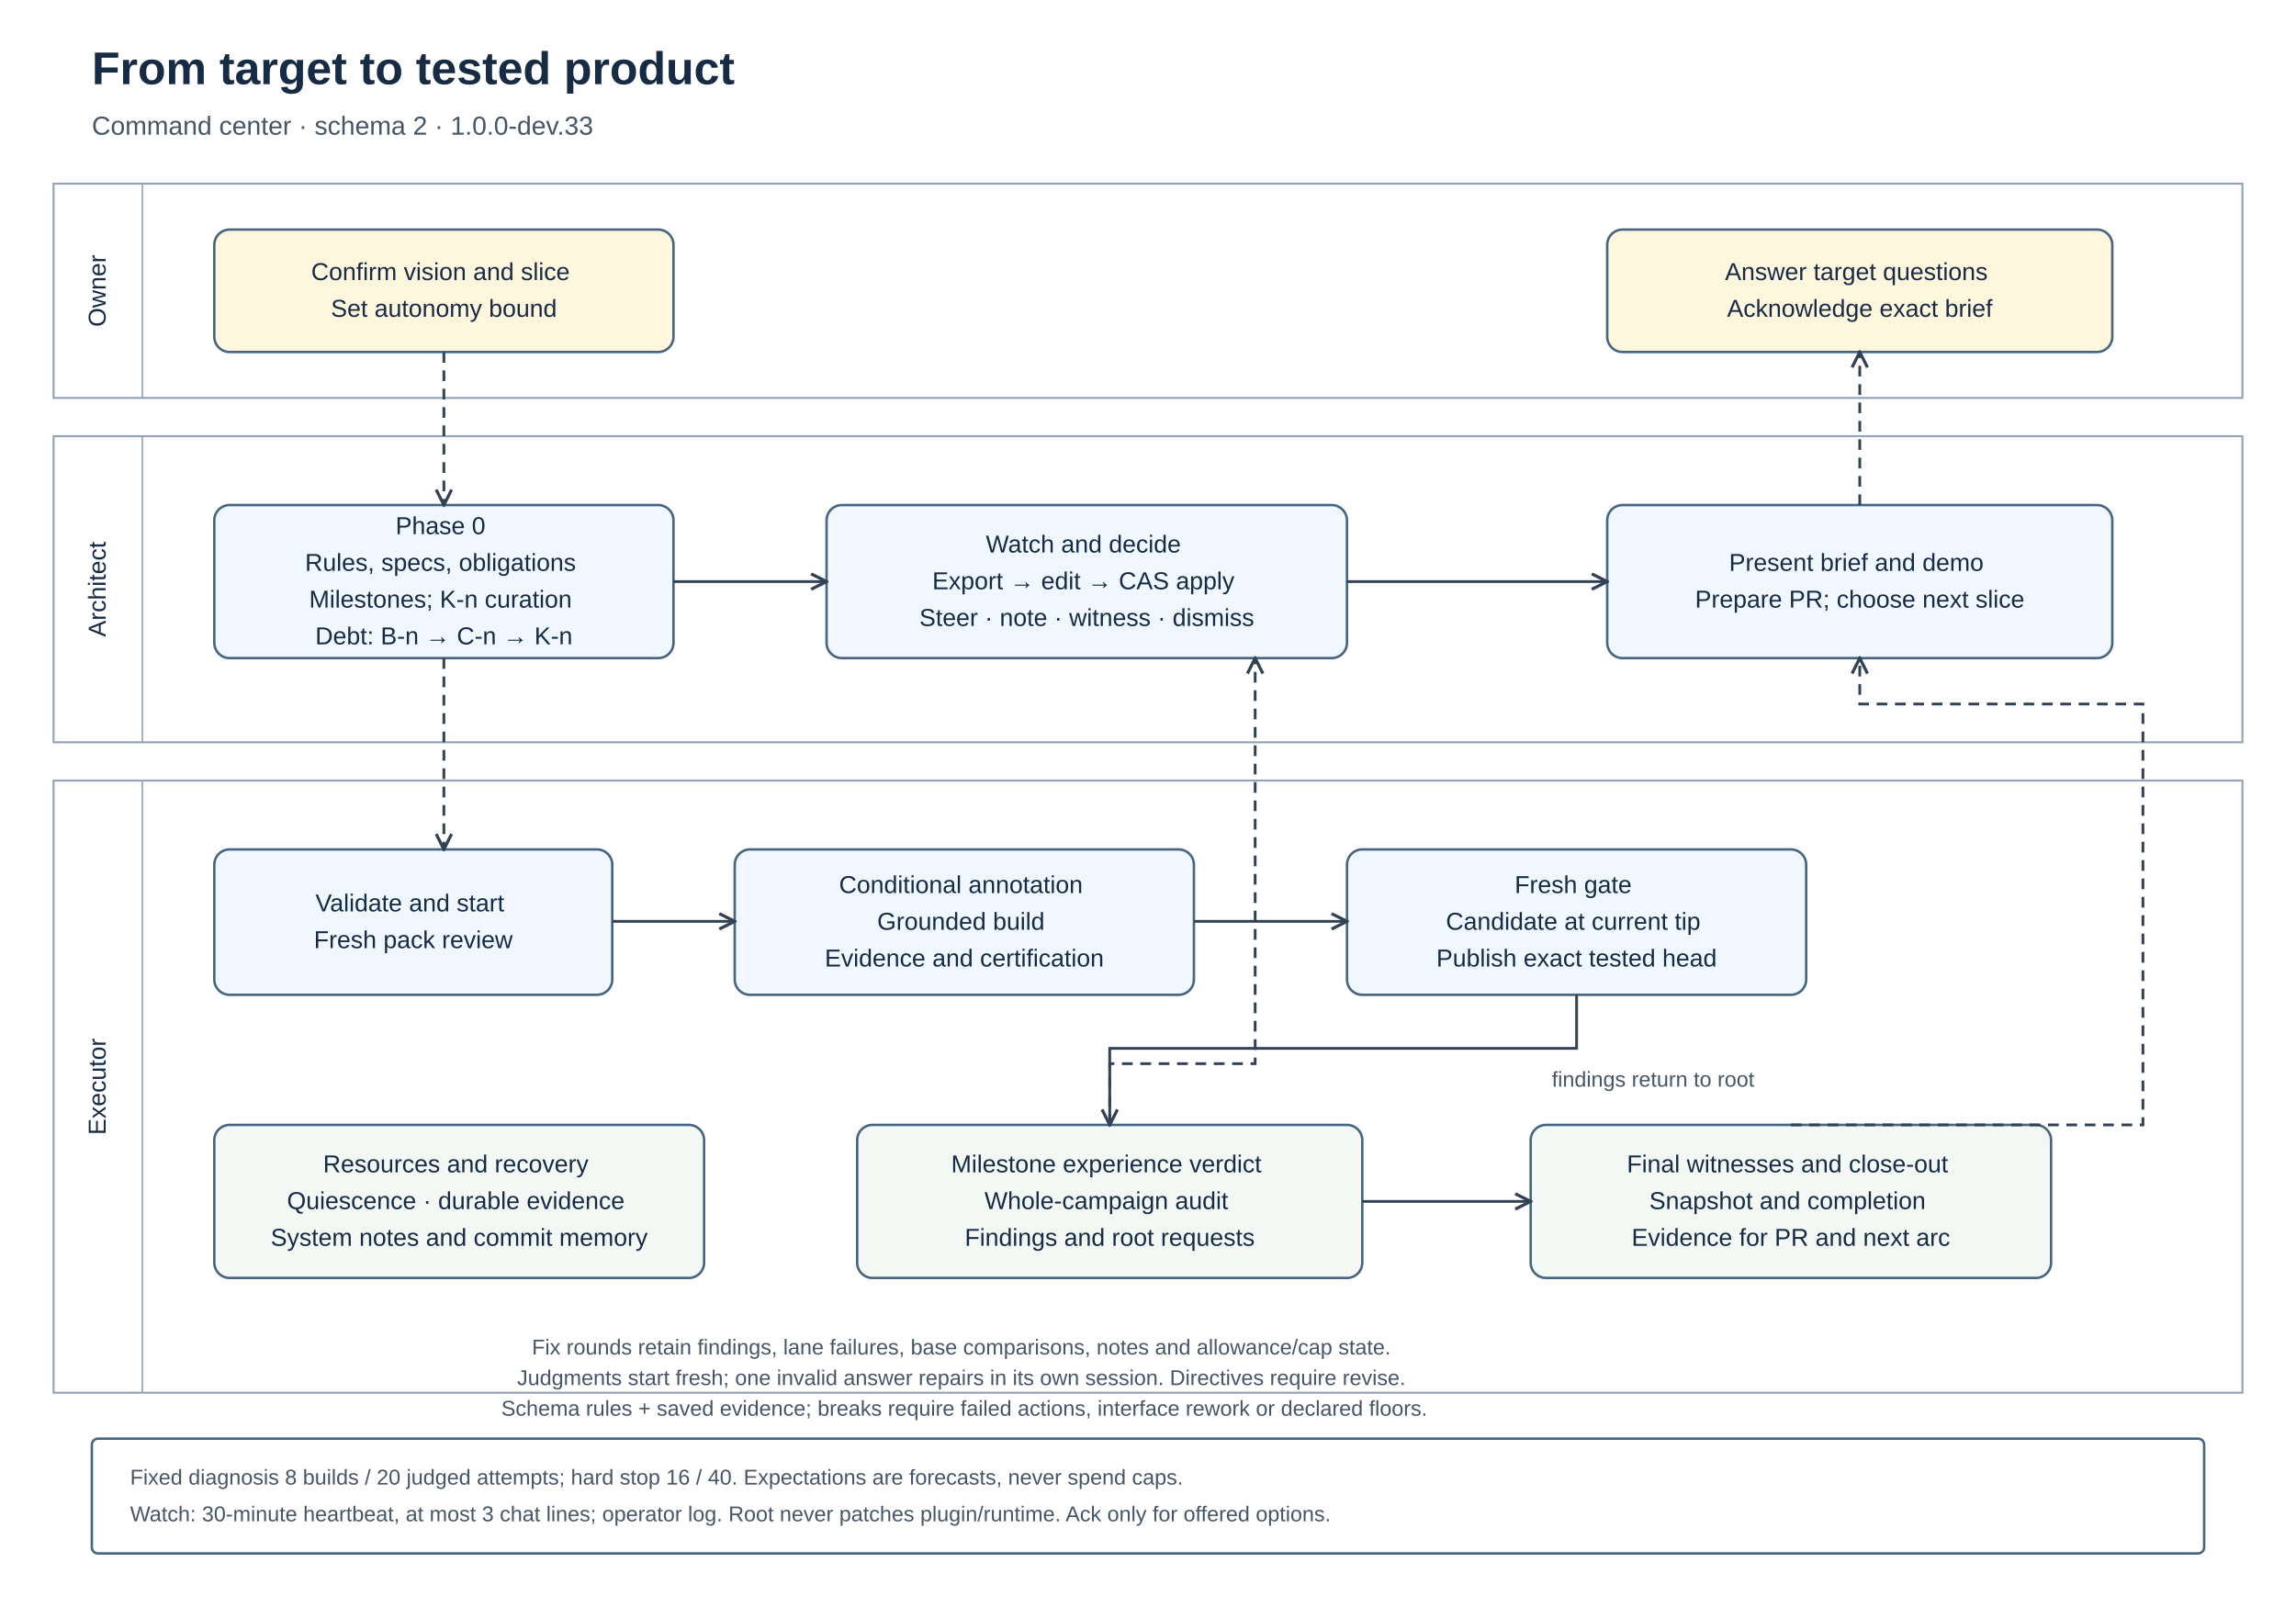
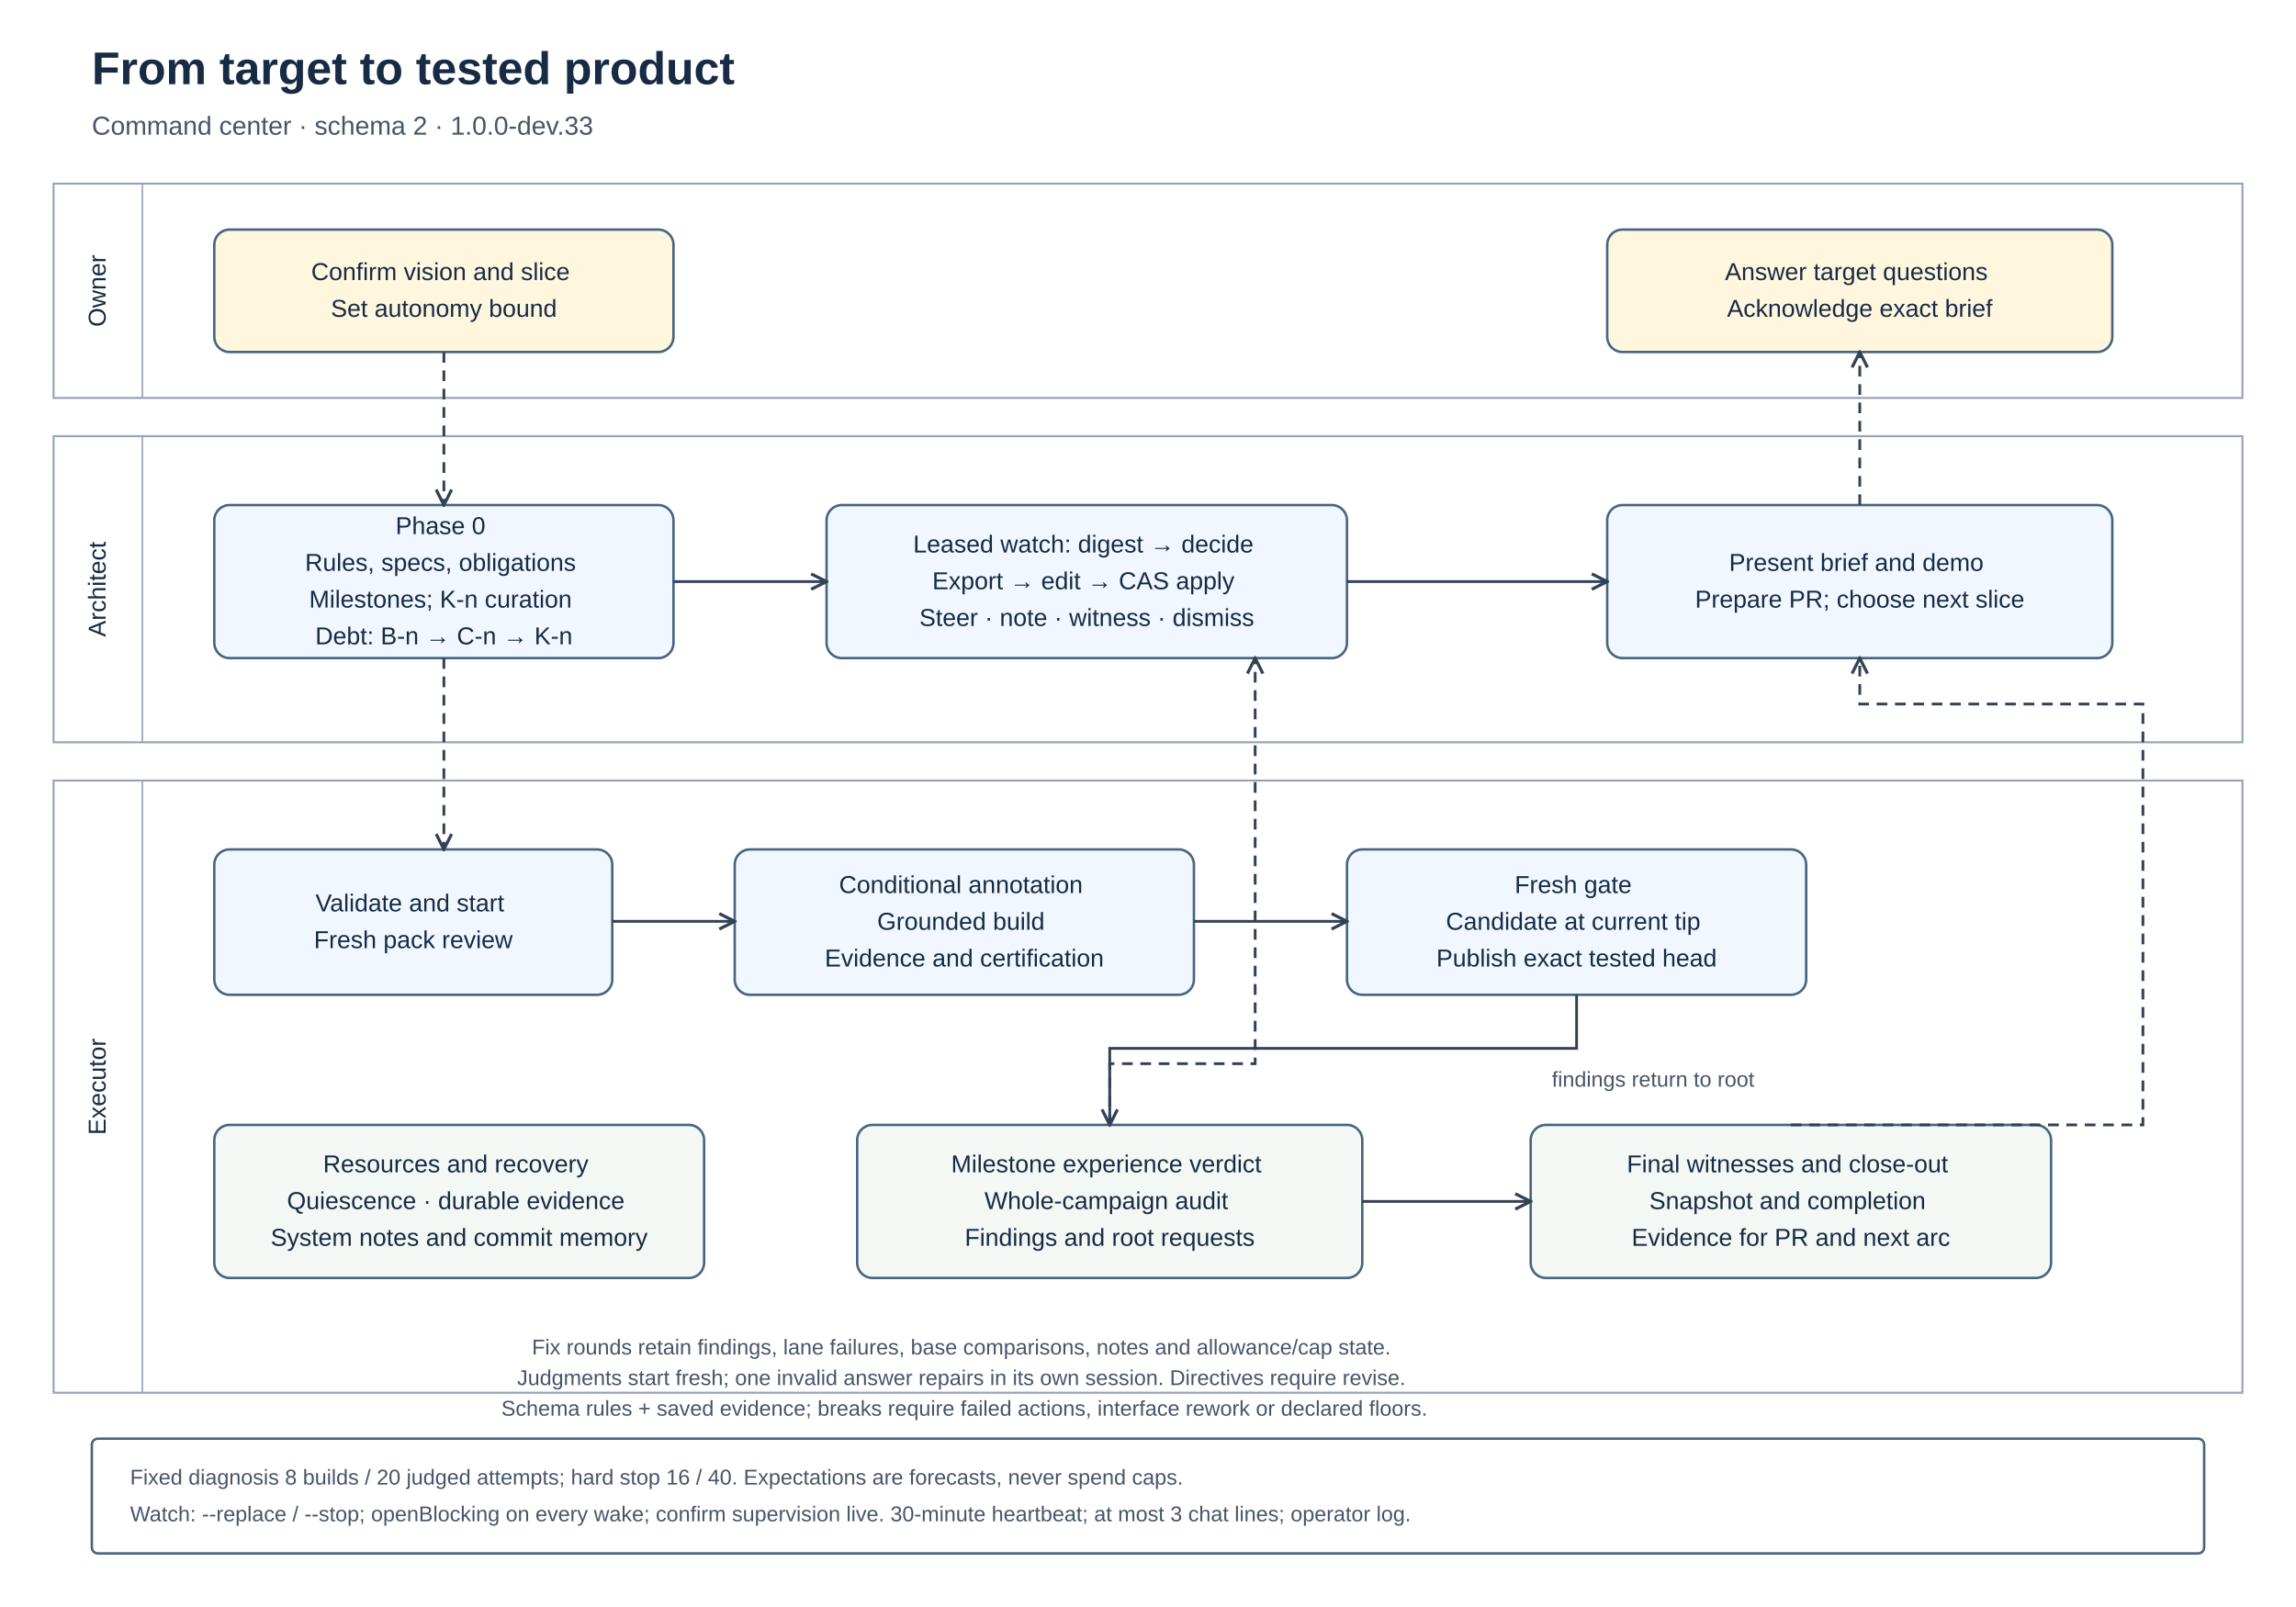
<svg xmlns="http://www.w3.org/2000/svg" width="1500" height="1050" viewBox="0 0 1500 1050" role="img" aria-labelledby="title desc">
  <defs>
    <marker id="arrow" viewBox="0 0 10 10" refX="9" refY="5" markerWidth="7" markerHeight="7" orient="auto-start-reverse">
      <path d="M 1 1 L 9 5 L 1 9" fill="none" stroke="#334155" stroke-width="1.6" />
    </marker>
  </defs>
  <style>text{font-family:Arial,Helvetica,sans-serif;fill:#172b45} .title{font-size:30px;font-weight:700}.sub{font-size:17px;fill:#475569}.label{font-size:16px}.small{font-size:14px;fill:#475569}.task{stroke:#476581;stroke-width:1.6}.edge{fill:none;stroke:#334155;stroke-width:1.8;marker-end:url(#arrow)}.msg{stroke-dasharray:7 5}.pool{fill:#fff;stroke:#94a3b8;stroke-width:1.3}</style>
  <rect width="1500" height="1050" fill="#fff" />
  <text x="60" y="55" class="title" text-anchor="start">
    <tspan x="60" dy="0">From target to tested product</tspan>
  </text>
  <text x="60" y="88" class="sub" text-anchor="start">
    <tspan x="60" dy="0">Command center · schema 2 · 1.0.0-dev.33</tspan>
  </text>
  <rect x="35" y="120" width="1430" height="140" class="pool" />
  <path d="M93 120V260" stroke="#94a3b8" />
  <text transform="translate(69 190.0) rotate(-90)" text-anchor="middle" class="label">Owner</text>
  <rect x="35" y="285" width="1430" height="200" class="pool" />
  <path d="M93 285V485" stroke="#94a3b8" />
  <text transform="translate(69 385.0) rotate(-90)" text-anchor="middle" class="label">Architect</text>
  <rect x="35" y="510" width="1430" height="400" class="pool" />
  <path d="M93 510V910" stroke="#94a3b8" />
  <text transform="translate(69 710.0) rotate(-90)" text-anchor="middle" class="label">Executor</text>
  <rect x="140" y="150" width="300" height="80" rx="10" fill="#fff6de" class="task" />
  <text x="290.0" y="183.0" class="label" text-anchor="middle">
    <tspan x="290.0" dy="0">Confirm vision and slice</tspan>
    <tspan x="290.0" dy="24">Set autonomy bound</tspan>
  </text>
  <rect x="1050" y="150" width="330" height="80" rx="10" fill="#fff6de" class="task" />
  <text x="1215.0" y="183.0" class="label" text-anchor="middle">
    <tspan x="1215.0" dy="0">Answer target questions</tspan>
    <tspan x="1215.0" dy="24">Acknowledge exact brief</tspan>
  </text>
  <rect x="140" y="330" width="300" height="100" rx="10" fill="#f0f7ff" class="task" />
  <text x="290.0" y="349.0" class="label" text-anchor="middle">
    <tspan x="290.0" dy="0">Phase 0</tspan>
    <tspan x="290.0" dy="24">Rules, specs, obligations</tspan>
    <tspan x="290.0" dy="24">Milestones; K-n curation</tspan>
    <tspan x="290.0" dy="24">Debt: B-n → C-n → K-n</tspan>
  </text>
  <rect x="540" y="330" width="340" height="100" rx="10" fill="#f0f7ff" class="task" />
  <text x="710.0" y="361.0" class="label" text-anchor="middle">
-     <tspan x="710.0" dy="0">Watch and decide</tspan>
+     <tspan x="710.0" dy="0">Leased watch: digest → decide</tspan>
    <tspan x="710.0" dy="24">Export → edit → CAS apply</tspan>
    <tspan x="710.0" dy="24">Steer · note · witness · dismiss</tspan>
  </text>
  <rect x="1050" y="330" width="330" height="100" rx="10" fill="#f0f7ff" class="task" />
  <text x="1215.0" y="373.0" class="label" text-anchor="middle">
    <tspan x="1215.0" dy="0">Present brief and demo</tspan>
    <tspan x="1215.0" dy="24">Prepare PR; choose next slice</tspan>
  </text>
  <polyline points="290,230 290,330" class="edge msg" />
  <polyline points="1215,330 1215,230" class="edge msg" />
  <polyline points="440,380 540,380" class="edge" />
  <polyline points="880,380 1050,380" class="edge" />
  <rect x="140" y="555" width="260" height="95" rx="10" fill="#f0f7ff" class="task" />
  <text x="270.0" y="595.5" class="label" text-anchor="middle">
    <tspan x="270.0" dy="0">Validate and start</tspan>
    <tspan x="270.0" dy="24">Fresh pack review</tspan>
  </text>
  <rect x="480" y="555" width="300" height="95" rx="10" fill="#f0f7ff" class="task" />
  <text x="630.0" y="583.5" class="label" text-anchor="middle">
    <tspan x="630.0" dy="0">Conditional annotation</tspan>
    <tspan x="630.0" dy="24">Grounded build</tspan>
    <tspan x="630.0" dy="24">Evidence and certification</tspan>
  </text>
  <rect x="880" y="555" width="300" height="95" rx="10" fill="#f0f7ff" class="task" />
  <text x="1030.0" y="583.5" class="label" text-anchor="middle">
    <tspan x="1030.0" dy="0">Fresh gate</tspan>
    <tspan x="1030.0" dy="24">Candidate at current tip</tspan>
    <tspan x="1030.0" dy="24">Publish exact tested head</tspan>
  </text>
  <polyline points="290,430 290,555" class="edge msg" />
  <polyline points="400,602 480,602" class="edge" />
  <polyline points="780,602 880,602" class="edge" />
  <rect x="140" y="735" width="320" height="100" rx="10" fill="#f3f8f4" class="task" />
  <text x="300.0" y="766.0" class="label" text-anchor="middle">
    <tspan x="300.0" dy="0">Resources and recovery</tspan>
    <tspan x="300.0" dy="24">Quiescence · durable evidence</tspan>
    <tspan x="300.0" dy="24">System notes and commit memory</tspan>
  </text>
  <rect x="560" y="735" width="330" height="100" rx="10" fill="#f3f8f4" class="task" />
  <text x="725.0" y="766.0" class="label" text-anchor="middle">
    <tspan x="725.0" dy="0">Milestone experience verdict</tspan>
    <tspan x="725.0" dy="24">Whole-campaign audit</tspan>
    <tspan x="725.0" dy="24">Findings and root requests</tspan>
  </text>
  <rect x="1000" y="735" width="340" height="100" rx="10" fill="#f3f8f4" class="task" />
  <text x="1170.0" y="766.0" class="label" text-anchor="middle">
    <tspan x="1170.0" dy="0">Final witnesses and close-out</tspan>
    <tspan x="1170.0" dy="24">Snapshot and completion</tspan>
    <tspan x="1170.0" dy="24">Evidence for PR and next arc</tspan>
  </text>
  <polyline points="1030,650 1030,685 725,685 725,735" class="edge" />
  <polyline points="890,785 1000,785" class="edge" />
  <polyline points="1170,735 1400,735 1400,460 1215,460 1215,430" class="edge msg" />
  <polyline points="725,735 725,695 820,695 820,430" class="edge msg" />
  <text x="1080" y="710" class="small" text-anchor="middle">
    <tspan x="1080" dy="0">findings return to root</tspan>
  </text>
  <text x="630" y="885" class="small" text-anchor="middle">
    <tspan x="630" dy="0">Fix rounds retain findings, lane failures, base comparisons, notes and allowance/cap state.</tspan>
    <tspan x="630" dy="20">Judgments start fresh; one invalid answer repairs in its own session. Directives require revise.</tspan>
    <tspan x="630" dy="20">Schema rules + saved evidence; breaks require failed actions, interface rework or declared floors.</tspan>
  </text>
  <rect x="60" y="940" width="1380" height="75" rx="4" fill="#fff" class="task" />
  <text x="85" y="970" class="small" text-anchor="start">
    <tspan x="85" dy="0">Fixed diagnosis 8 builds / 20 judged attempts; hard stop 16 / 40. Expectations are forecasts, never spend caps.</tspan>
-     <tspan x="85" dy="24">Watch: 30-minute heartbeat, at most 3 chat lines; operator log. Root never patches plugin/runtime. Ack only for offered options.</tspan>
+     <tspan x="85" dy="24">Watch: --replace / --stop; openBlocking on every wake; confirm supervision live. 30-minute heartbeat; at most 3 chat lines; operator log.</tspan>
  </text>
</svg>
